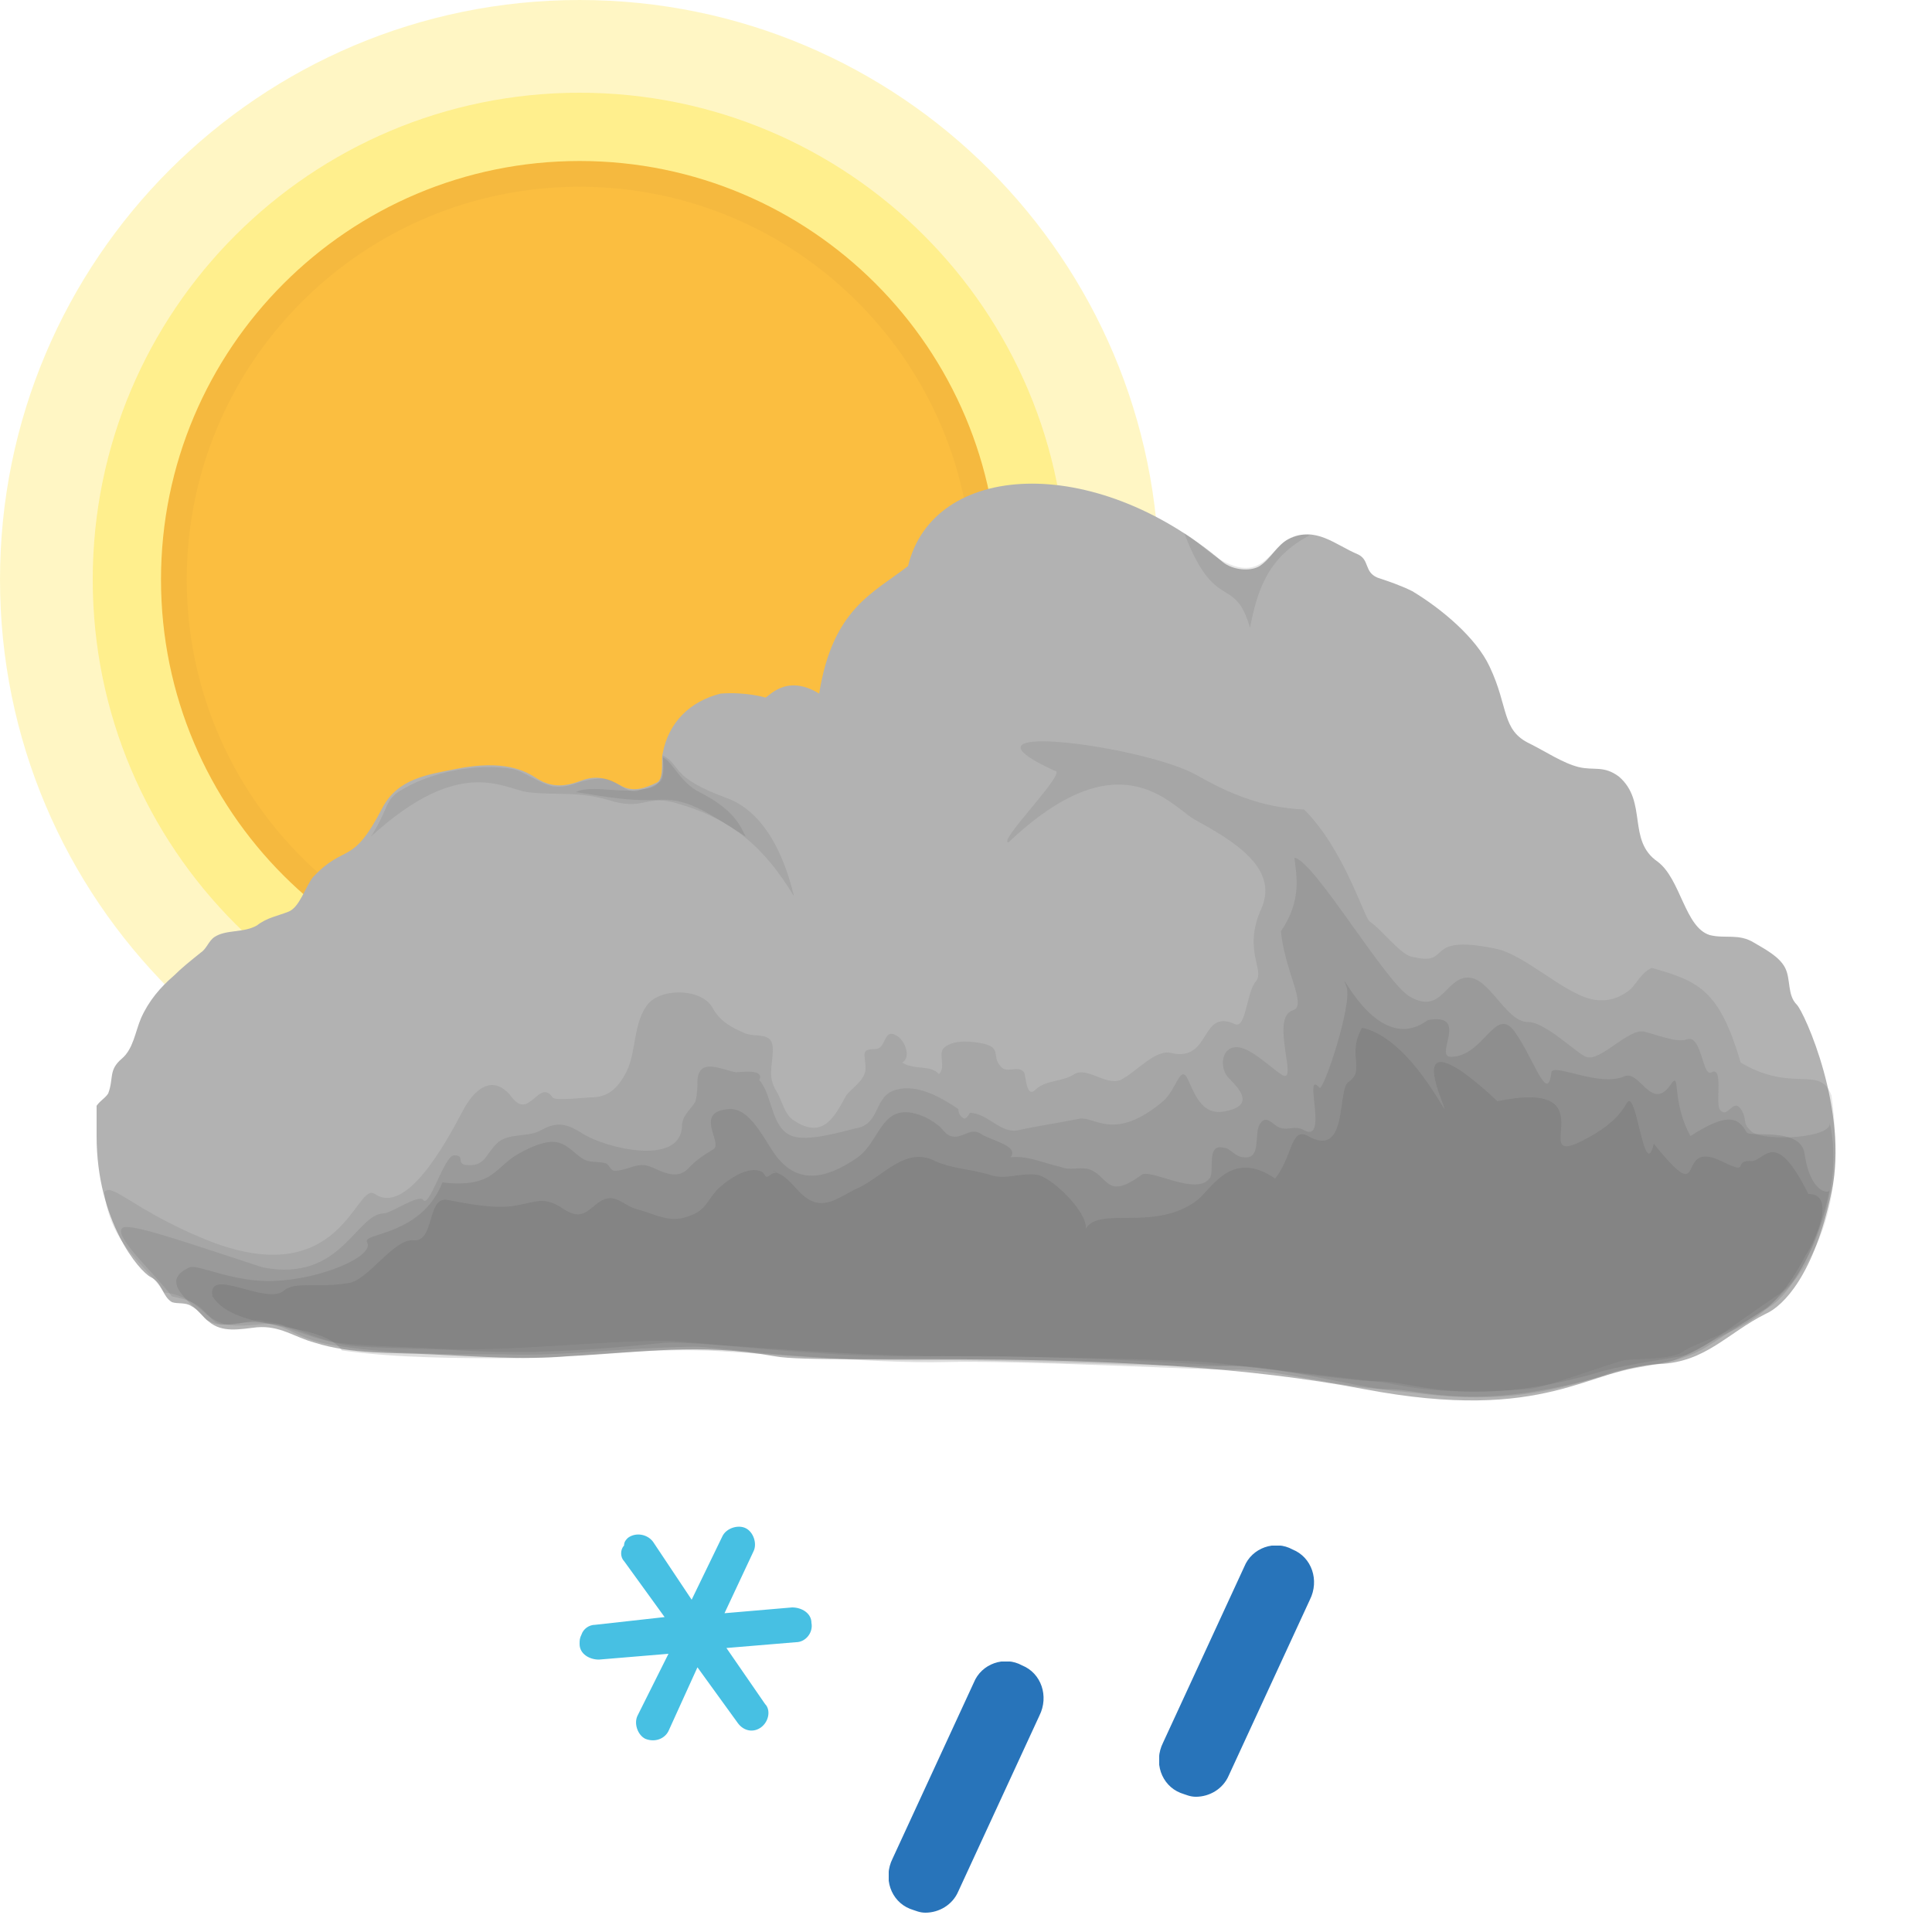
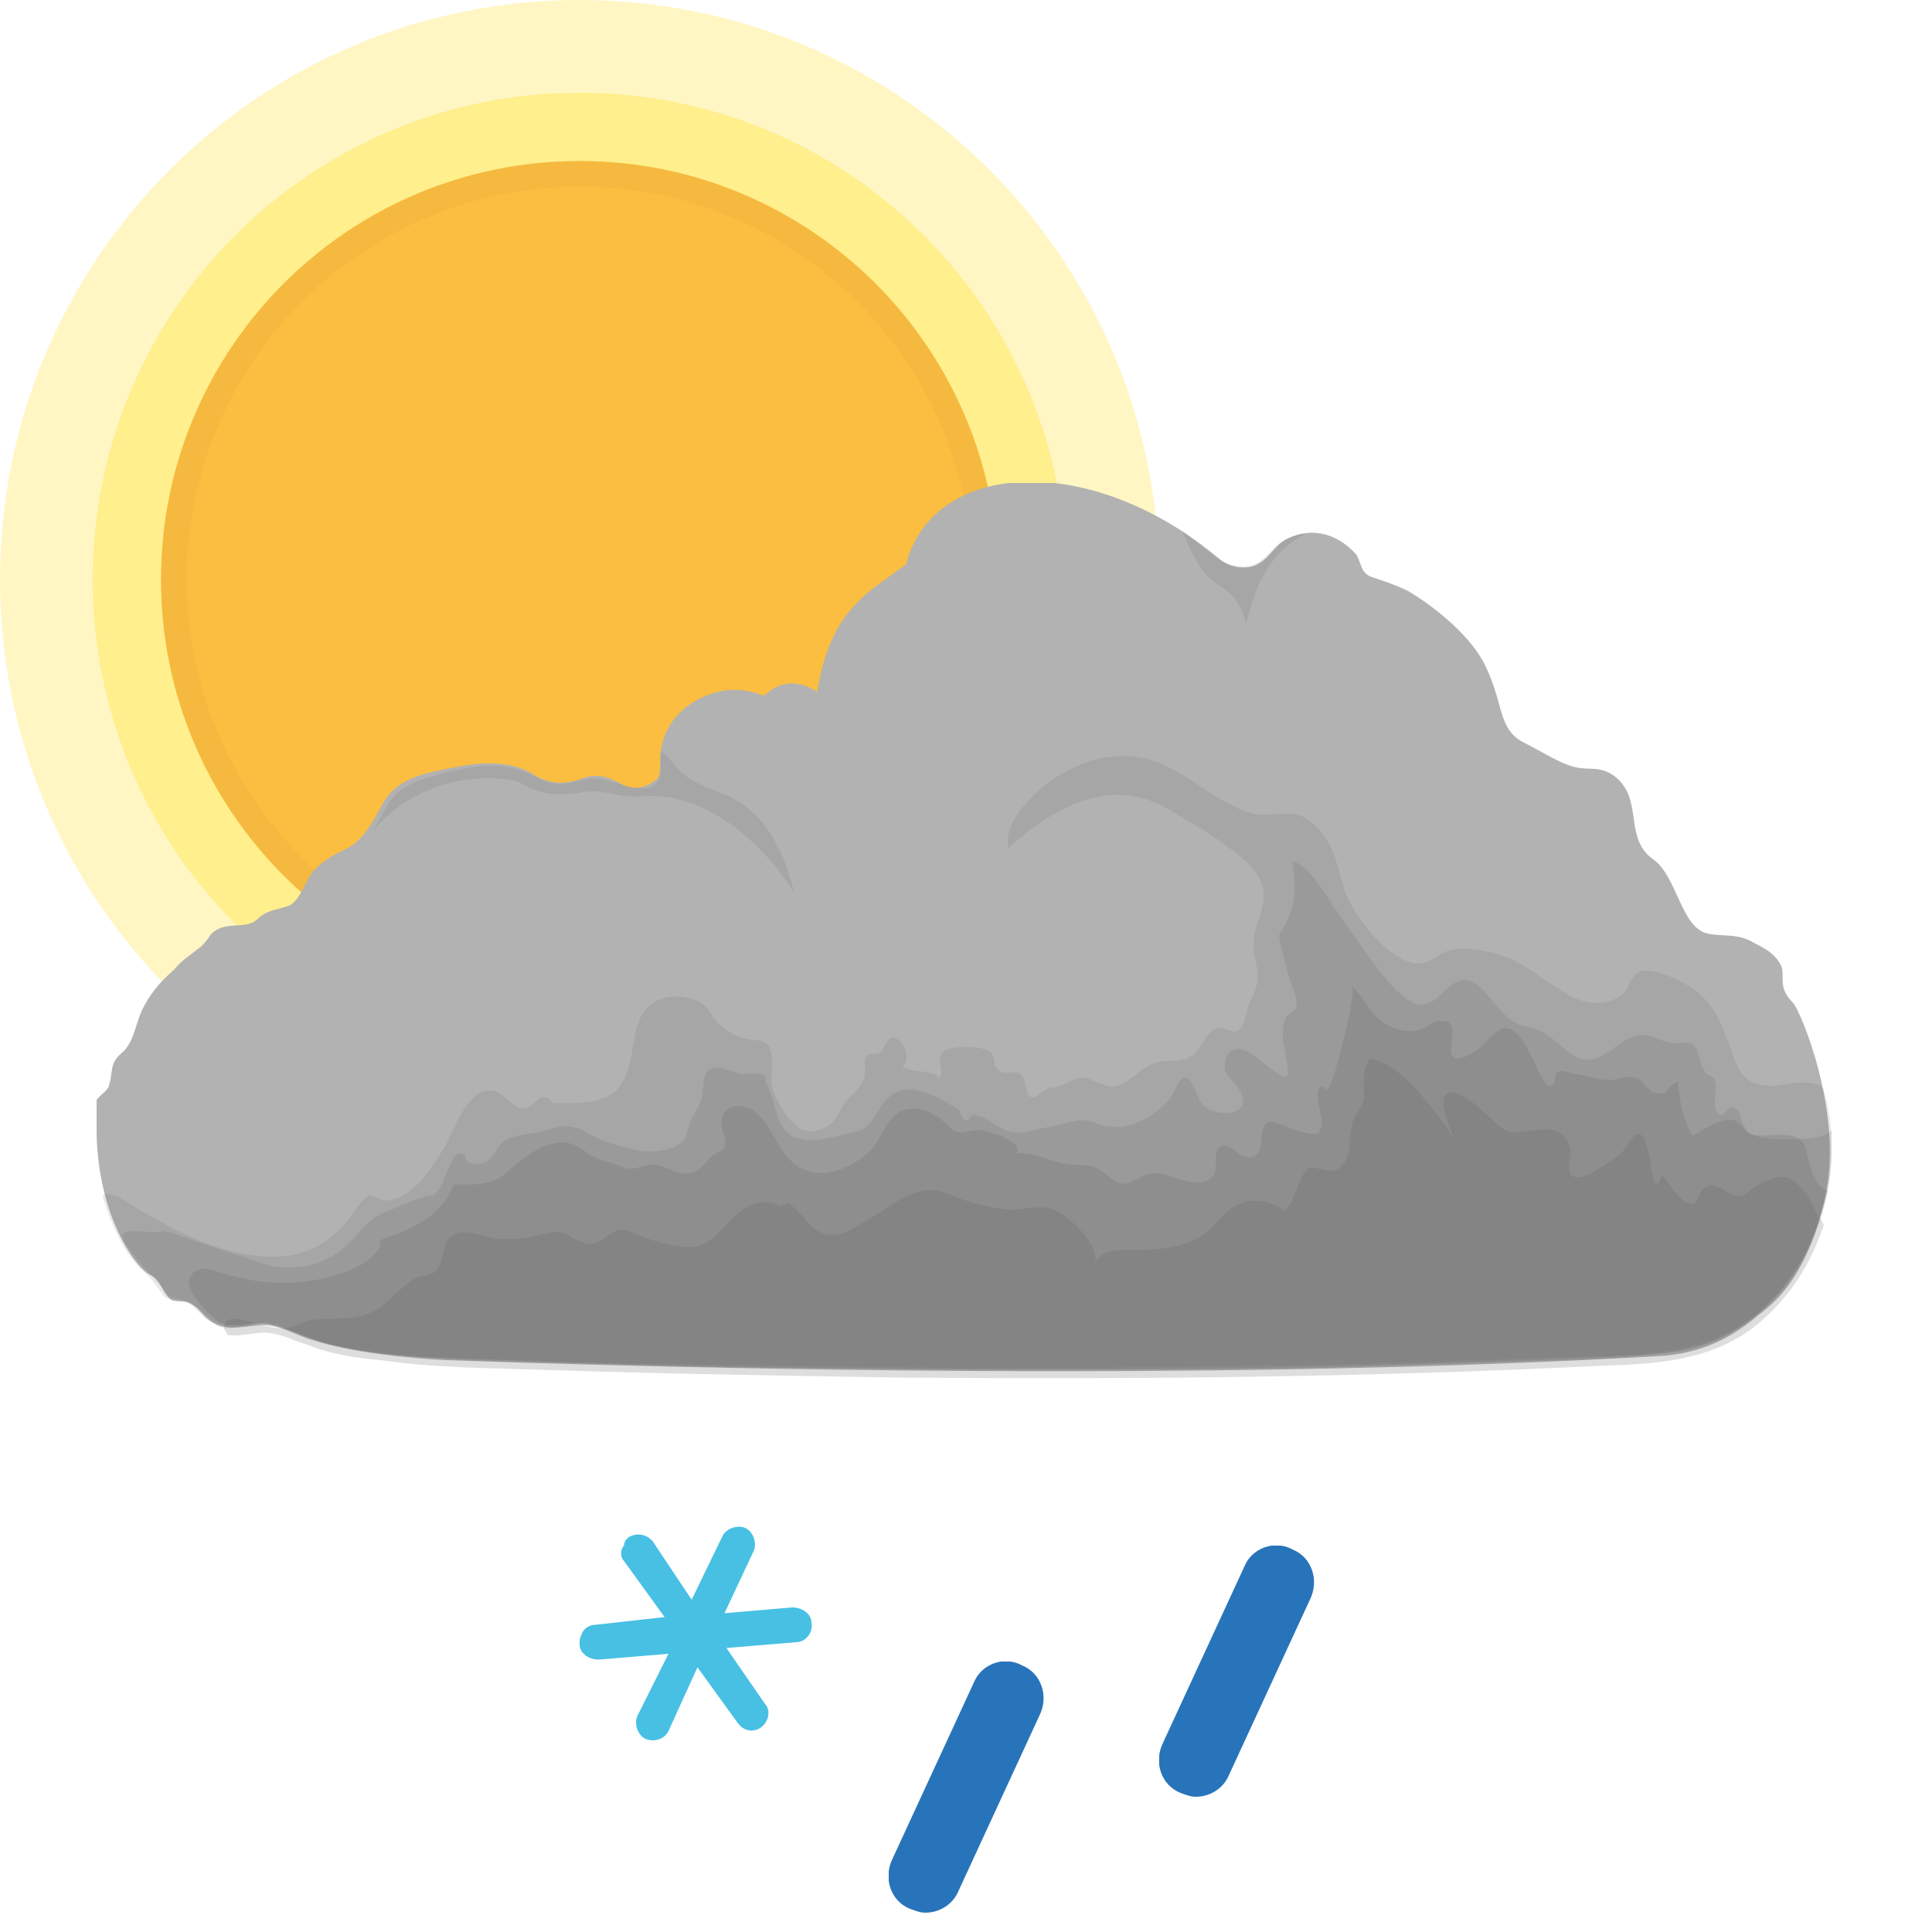
<svg xmlns="http://www.w3.org/2000/svg" xmlns:xlink="http://www.w3.org/1999/xlink" x="0" y="0" viewBox="0 0 100 100">
  <style type="text/css">.sun-primitive {
  color: #ffee8a;
  fill: #fbbe40;
  stroke: #f5b93f;
}.cloud3-primitive {
  color: #595959;
  fill: #b2b2b2;
}.snowflake-primitive {
  fill: #47c0e3;
}.raindrop-primitive {
  fill: #2874ba;
}</style>
  <symbol id="sun">
    <circle fill="currentColor" opacity="0.5" stroke-width="0" stroke-opacity="0" cx="45" cy="45" r="45" />
    <circle fill="currentColor" opacity="0.95" stroke-width="0" stroke-opacity="0" cx="45" cy="45" r="37.8" />
    <circle stroke-width="2" stroke-miterlimit="10" cx="45" cy="45" r="31.5" />
  </symbol>
  <symbol id="cloud">
-     <path d="M88,27c-0.5-0.5-0.3-1.3-0.6-1.9c-0.3-0.6-1.1-1-1.6-1.3c-0.8-0.5-1.5-0.2-2.3-0.4c-1.3-0.4-1.5-2.9-2.7-3.8 c-1.6-1.1-0.5-3.1-2-4.4c-0.8-0.6-1.3-0.3-2.1-0.5c-0.8-0.2-1.7-0.8-2.5-1.2c-1.5-0.7-1.1-1.9-2.1-4c-0.7-1.5-2.5-3-4-3.9 c-0.6-0.3-1.2-0.5-1.8-0.7c-0.7-0.3-0.4-0.9-1-1.2c-1.2-0.5-2.2-1.5-3.6-0.8c-0.6,0.3-0.9,1-1.5,1.4c-0.5,0.3-1.4,0.2-1.9-0.2 c-6.7-5.7-15-5.2-16.3,0.2c-1.8,1.4-3.9,2.2-4.6,6.6c-1.8-1.1-2.7,0.3-2.8,0.2c0,0-1-0.3-2.3-0.2c-1.6,0.4-2.7,1.5-3,3.1 c-0.1,0.3,0.1,1.3-0.3,1.5c-0.6,0.3-1.2,0.5-1.8,0.2c-0.7-0.4-1.3-0.6-2.1-0.3c-0.8,0.3-1.5,0.4-2.3-0.1c-0.6-0.4-1.7-1-4.2-0.5 c-1.5,0.3-3,0.5-3.8,2c-1.6,3.1-1.9,1.8-3.6,3.6c-0.4,0.5-0.7,1.6-1.3,1.8c-0.5,0.2-1.1,0.3-1.6,0.7c-0.7,0.4-1.6,0.2-2.2,0.6 c-0.3,0.2-0.4,0.6-0.7,0.8c-0.5,0.4-1,0.8-1.4,1.2c-0.7,0.6-1.3,1.3-1.7,2.2c-0.3,0.7-0.4,1.6-1,2.1c-0.7,0.6-0.4,1-0.7,1.8 c-0.2,0.3-0.5,0.4-0.7,0.8C0,32.6,0,33.3,0,33.8c0,4.4,2.2,7,2.8,7.3c0.6,0.3,0.6,1,1.1,1.3c0.3,0.1,0.7,0,1,0.2 c0.4,0.2,0.6,0.6,0.9,0.8c0.7,0.6,1.6,0.4,2.5,0.3c1.2-0.1,1.9,0.5,3,0.8c1.9,0.6,4,0.5,6,0.6c2.4,0.1,4.7,0.3,7.1,0.1 c3.9-0.2,6.8-0.7,10.7,0c2.7,0.5,18.5-0.6,30.5,1.7c9.5,1.8,11.6-1.1,15.3-1.3c2.4-0.1,3.5-1.6,5.5-2.6c0.9-0.4,2.5-2,3.4-6.3 C90.7,32.5,88.4,27.4,88,27z" />
+     <path d="M87.8,26.9c-0.8-0.8-0.4-1.3-0.6-1.9c-0.4-0.8-1.1-1-1.6-1.3c-0.8-0.4-1.5-0.2-2.3-0.4 c-1.3-0.4-1.5-2.9-2.7-3.8c-1.6-1.1-0.5-3.1-2-4.3c-0.8-0.6-1.3-0.3-2.1-0.5c-0.8-0.2-1.7-0.8-2.5-1.2c-1.5-0.7-1.1-1.9-2.1-4 c-0.7-1.5-2.5-3-4-3.9c-0.6-0.3-1.2-0.5-1.8-0.7c-0.7-0.2-0.6-0.7-0.9-1.2c-0.9-1-2.2-1.5-3.6-0.8c-0.6,0.3-0.9,1-1.5,1.3 c-0.5,0.3-1.4,0.2-1.9-0.2c-6.7-5.7-14.9-5.2-16.3,0.2c-1.8,1.4-3.9,2.2-4.6,6.6c-1.8-1.1-2.7,0.3-2.8,0.2c0,0-1.1-0.5-2.3-0.2 c-1.6,0.4-2.8,1.5-3,3.1c-0.1,0.6,0.1,1.3-0.3,1.5c-0.5,0.4-1.2,0.5-1.7,0.2c-0.7-0.4-1.3-0.6-2.1-0.3c-0.8,0.3-1.5,0.3-2.3-0.1 c-0.6-0.4-1.7-1-4.2-0.5c-1.5,0.3-3,0.5-3.8,1.9c-1.6,3.1-1.9,1.8-3.6,3.5c-0.4,0.5-0.7,1.6-1.3,1.8c-0.6,0.2-1.1,0.2-1.6,0.7 c-0.6,0.5-1.5,0.1-2.2,0.6c-0.3,0.2-0.2,0.3-0.7,0.8c-0.5,0.4-1,0.7-1.4,1.2c-0.7,0.6-1.3,1.3-1.7,2.2c-0.3,0.7-0.4,1.6-1,2.1 c-0.7,0.6-0.4,1-0.7,1.8c-0.2,0.3-0.5,0.4-0.7,0.8C0,32.5,0,33.1,0,33.7c0.1,4.4,2.1,7,2.8,7.3c0.6,0.3,0.6,1,1.1,1.3 c0.3,0.1,0.7,0,1,0.2c0.4,0.2,0.6,0.6,0.9,0.8c0.7,0.6,1.6,0.4,2.5,0.3c1.2-0.1,1.9,0.5,3,0.8c1.9,0.6,4.8,0.9,6.8,1 c20.1,0.7,43.4,0.9,62.6-0.2c2.4-0.1,4-1,5.4-2.2c0.8-0.6,2.5-2,3.4-6.2S88.2,27.3,87.8,26.9z" />
    <g fill="currentColor">
-       <path opacity="0.14" d="M89.8,31.7c-0.6-1.6-2-0.1-4.7-1.7c-1.1-3.7-2.1-4.2-4.6-4.9c-0.5,0.2-0.8,0.8-1.1,1.1 c-0.6,0.5-1.3,0.7-2.1,0.5c-1.5-0.4-3.4-2.3-4.9-2.6c-3.9-0.8-2.1,1-4.4,0.4c-0.6-0.2-1.5-1.4-2.1-1.8c-0.3-0.2-1.3-3.7-3.4-5.8 c-2.3-0.1-4-0.9-5.6-1.8c-2.7-1.5-13.2-2.9-7.3-0.2c0.7,0-3,3.7-2.4,3.7c5.7-5.4,8.3-2,9.6-1.2c2,1.1,4.4,2.5,3.5,4.6 c-1,2.2,0.2,3.2-0.3,3.8c-0.5,0.6-0.5,2.5-1.1,2.2c-1.8-0.8-1.2,2-3.3,1.5c-0.8-0.2-1.8,1-2.6,1.4c-0.8,0.3-1.7-0.7-2.4-0.3 c-0.6,0.4-1.5,0.3-2,0.8c-0.5,0.5-0.5-0.8-0.6-0.9c-0.3-0.4-0.9,0.1-1.2-0.3c-0.5-0.5,0.1-1-1-1.2c-0.5-0.1-1.4-0.2-1.9,0.2 c-0.4,0.3,0.1,1-0.3,1.4c-0.4-0.5-1.3-0.2-1.9-0.6c0.5-0.3,0.1-1.2-0.3-1.4c-0.7-0.4-0.5,0.7-1.1,0.7c-0.8,0-0.5,0.3-0.5,1 c0,0.6-0.7,1-1,1.4c-0.6,1.1-1.2,2.3-2.7,1.3c-0.5-0.3-0.6-1-0.9-1.5c-0.5-0.8-0.2-1.3-0.2-2.2c0-0.9-0.8-0.6-1.4-0.8 c-0.7-0.3-1.3-0.6-1.7-1.3c-0.5-1-2.5-1.1-3.3-0.3c-0.9,1-0.6,2.7-1.3,3.8c-0.4,0.7-0.9,1.1-1.7,1.1c-0.3,0-1.9,0.2-2,0 c-0.7-1-1.2,1.2-2.1,0c-1-1.3-2-0.4-2.6,0.8c-0.9,1.7-2.9,5.3-4.5,4.2c-1-0.7-1.7,5.3-8.9,2.3c-3.6-1.5-4.7-2.9-5.1-2.4 c0.3,2.7,2,3.6,3.1,5.2c1.2,0.1,1.9,0.9,2.5,1.4c0.6,0.7,2.2-0.2,2.7,0.1c1.3,0.1,2.5,0.9,3.8,1.1c1.7,0.2,3.4,0.2,5.1,0.3 c3.6,0.2,8.1-0.4,11.9-0.4c1.4,0,7.9,0.9,13.5,0.8c4.3-0.1,10.7,0.2,15.8,0.5c1.8,0.1,6.3,0.7,7.4,0.8c1.2,0.1,2.7,0.8,7.9,0.4 c1-0.1,4.1-1.3,5-1.5c0.8-0.1,2.5,0,3.1-0.5C83.8,43.9,91.3,42.7,89.8,31.7z" />
-       <path opacity="0.16" d="M85.7,33.6c-0.6-0.5-0.2-0.6-0.6-1.2c-0.4-0.6-0.7,0.6-1.1,0c-0.2-0.4,0.2-2.2-0.4-1.9 c-0.5,0.3-0.5-2-1.3-1.7c-0.5,0.2-1.7-0.3-2.2-0.4c-0.8-0.2-2.3,1.6-3,1.3c-0.4-0.1-2.1-1.8-3-1.8c-1.2,0-2-2.4-3.2-2.3 c-1.1,0.1-1.3,1.9-2.9,1c-1.2-0.6-5-7.1-6-7.2c0.1,0.9,0.4,2.2-0.7,3.8c0.2,2.1,1.4,3.9,0.6,4.1c-1.2,0.4,0.4,4-0.6,3.3 c-0.6-0.4-1.6-1.4-2.3-1.4c-0.8,0-0.9,1.1-0.4,1.6c0.6,0.6,1.3,1.4-0.1,1.7c-1.2,0.3-1.6-0.7-2-1.6c-0.4-0.9-0.6,0.5-1.3,1.1 c-2.5,2.1-3.5,0.8-4.3,0.9c-1,0.2-2.3,0.4-3.2,0.6c-0.9,0.2-1.6-0.9-2.5-0.9c-0.1,0.2-0.2,0.3-0.3,0.3c-0.2-0.1-0.3-0.3-0.3-0.5 c-0.9-0.6-2.1-1.3-3.2-1c-1.2,0.3-0.8,1.8-2.1,2c-0.8,0.2-2.5,0.7-3.3,0.4c-1.1-0.4-1-2.1-1.7-2.9c0.3-0.6-1-0.4-1.2-0.4 c-0.7-0.1-1.9-0.8-2,0.4c0,0.3,0,0.7-0.1,1.1c-0.2,0.4-0.7,0.7-0.7,1.3c-0.1,2.1-4,1.1-5.1,0.4c-0.8-0.5-1.3-0.7-2.2-0.2 c-0.7,0.4-1.7,0.1-2.3,0.7c-0.6,0.6-0.6,1.2-1.6,1.1c-0.5-0.1,0-0.5-0.6-0.5c-0.5,0-1.3,2.8-1.6,2.3c-0.2-0.3-1.7,0.7-2,0.7 c-1.5,0-2.2,3.6-6.3,2.8c-4.3-1.4-7.1-2.4-7.3-2c-0.3,0.5,1.5,2.1,2.6,3.5c0.9,0.2,1.2,0.3,1.7,0.8c1.2,1.4,3.3,0.2,4.2,0.8 c1.3,0.5,2.5,0.9,3.9,1c1.7,0.1,3.5,0.1,5.2,0.2c3.4,0.2,6.7,0,10.5-0.4c1.5-0.1,8.4,0.7,15,0.7c4.8,0,11.6,0.2,13,0.3 c1.5,0.1,7.5,1,8.9,1c1.6-0.1,4.5,1.5,11.2-0.4c1.2-0.4,3.4-0.7,4.5-0.9c1-0.2,2.1-1.2,5.2-3.3c1-0.6,3.4-5,2.5-8.8 C89.9,33.9,86.4,34.1,85.7,33.6z" />
-       <path opacity="0.18" d="M85.4,33.6c-0.4-0.7-0.9-1.1-2.9,0.2c-1-1.8-0.5-3.4-1-2.7c-1,1.5-1.6-0.7-2.4-0.4 c-1.3,0.6-3.7-0.7-3.8-0.2c-0.2,1.7-0.9-0.7-1.9-2.1c-1-1.4-1.6,1.3-3.3,1.3c-0.9,0,1-2.3-1.2-1.9c-2.7,2-4.8-3.3-4.2-1.7 c0.3,0.9-1.2,5.4-1.4,5.2c-0.9-1,0.5,2.9-0.8,2.2c-0.5-0.3-0.9,0.1-1.4-0.2c-0.3-0.2-0.6-0.6-0.9-0.1c-0.3,0.5,0.1,1.8-0.8,1.7 c-0.5,0-0.7-0.5-1.1-0.5c-0.9-0.2-0.4,1.3-0.7,1.6c-0.7,0.9-3-0.5-3.5-0.2c-1.9,1.4-1.7,0-2.8-0.3c-0.5-0.1-0.9,0.1-1.4-0.1 c-0.9-0.2-1.7-0.6-2.6-0.5c0.5-0.6-1.1-0.9-1.5-1.2c-0.6-0.4-1,0.3-1.6,0.1c-0.3-0.1-0.4-0.4-0.7-0.6c-0.4-0.3-0.8-0.5-1.3-0.6 c-1.6-0.3-1.7,1.5-2.8,2.3c-1.3,0.9-2.8,1.5-4,0.2c-0.7-0.7-1.4-2.7-2.6-2.7c-2,0.1-0.3,1.8-0.9,2.1c-0.5,0.3-0.8,0.5-1.2,0.9 c-0.6,0.7-1.3,0.3-2,0c-0.7-0.3-1.2,0.2-1.9,0.2c-0.2,0-0.3-0.4-0.5-0.4c-0.4-0.1-0.7,0-1.1-0.2c-0.5-0.3-0.9-0.9-1.6-0.9 c-0.6,0-1.4,0.4-1.9,0.7c-0.5,0.3-0.9,0.8-1.4,1.1c-0.7,0.4-1.6,0.4-2.4,0.3c-1.1,2.8-4.2,2.6-3.9,3.1c0.4,0.7-2.3,1.9-4.8,2 c-2.1,0.1-4-0.9-4.4-0.7c-1.5,0.7-0.2,1.6,0.9,2.7C6.6,44,7.7,43,9.6,43.7c0.8,0.3,1,0.6,2.5,0.9c2.9,0.5,6,0.5,9,0.5 c3.2,0.1,5.3-0.3,9.8-0.4c1.3,0,5.6,0.8,12.9,0.7c3.9,0,12.9,0.4,14.8,0.3c2.1-0.1,6.6,1.1,8.6,1.3c1.9,0.1,5.6,1.1,11.3-1 c0.6-0.2,3-0.3,4.5-1.1c0.6-0.3,2.9-1.9,3.5-2.2c1.4-0.8,2.7-3.6,3.2-6.1c0,0.2-1,0.2-1.3-1.9C88.2,33.3,85.5,33.9,85.4,33.6z" />
-       <path opacity="0.2" d="M35.2,35.7C35.1,35.6,34.8,35.5,35.2,35.7L35.2,35.7z M84.1,35.1c-2.5-1.2-0.6,2.7-3.5-0.9 c-0.5,2.1-0.9-3-1.4-2.1c-0.5,0.9-1.4,1.5-2.4,2c-2.7,1.3,1.5-3.3-4.3-2.1c0,0-4.6-4.5-2.9-0.1c0.8,2.1-1.3-3.1-4.1-3.7 c-0.8,1.4,0.2,2.2-0.7,2.8c-0.6,0.4,0,4-2.1,2.8c-0.9-0.5-0.8,1.1-1.7,2.2c-2.2-1.5-3.2,0.4-4,1.1c-2.2,1.7-5.1,0.3-5.8,1.5 c0.1-0.9-1.9-2.8-2.6-2.8c-0.8-0.1-1.6,0.3-2.4,0c-1-0.3-1.9-0.3-2.8-0.7c-1.5-0.8-2.7,0.8-4,1.4c-0.7,0.3-1.5,1-2.3,0.7 c-0.8-0.3-1.1-1.2-1.9-1.5c0,0-0.2,0-0.3,0.1c-0.4,0.3-0.2-0.1-0.6-0.2c-0.7-0.2-1.7,0.5-2.2,1c-0.6,0.7-0.6,1.1-1.6,1.4 c-0.9,0.3-1.7-0.2-2.5-0.4c-0.8-0.2-1.2-1-2.1-0.3c-0.6,0.5-0.9,0.8-1.7,0.3c-1-0.7-1.4-0.4-2.5-0.2c-1.1,0.2-2.5-0.1-3.6-0.3 c-1-0.1-0.6,2.2-1.7,2.1c-1-0.1-2.3,2-3.3,2.2c-1.7,0.3-2.8-0.1-3.4,0.4c-0.9,0.8-4-1.3-3.7,0.3c1.2,1.9,5.6,1.2,6.7,2.8 c2.9,0.4,6,0.4,8.9,0.4c3.1,0,6-0.5,9.8-0.4c1.3,0,8.9,0.7,12.5,0.6c3.7-0.1,13.2,0.4,14.9,0.4c2.1-0.1,5.8,1,8,1 c1.9,0,4.3,1.2,10.9-0.6c1.3-0.4,3-0.7,3.6-0.8c0.7-0.1,2.3-1.1,2.9-1.4c1.7-0.8,2.9-1.5,4.3-4.2c0,0.1,1.8-3.1,0.1-3.1 c-1.7-3.4-2.2-1.8-2.9-1.7C84.6,35,85.7,35.9,84.1,35.1z" />
-       <path opacity="0.14" d="M26,15.3c0.9-0.1,1.4,0.9,2.1,0.6c0.6-0.2,1.3,0.1,1.2-1.8c1,0.5,0.3,1.1,3.3,2.2c2.5,0.9,3.3,4.3,3.5,5.1 c-1.5-2.5-3.2-4-6-4.8c-1.6-0.5-1.7,0.3-3.3-0.1c-1.9-0.6-2.8-0.3-4.5-0.5c-1.3-0.2-3.5-1.9-8.1,2.3c0.9-1.4,0.7-1.8,1.4-2.3 c1.7-1.1,4.2-1.5,5.9-1.2c0.6,0.1,1.3,0.7,2.1,0.9C24.7,15.8,24.7,15.4,26,15.3z" />
-       <path opacity="0.14" d="M62.8,2.7c-1.9-0.3-1.9,2.2-3.9,1.6c-1.2-0.4-1.6-1.1-2.6-1.7c1.6,4.2,2.6,2.1,3.4,4.9C60.1,5.4,60.7,3.8,62.8,2.7z" />
-       <path opacity="0.16" d="M29.1,15.5c0.2-0.1,0.3-0.5,0.2-1.3c0.5,0.2,0.9,1.3,1.9,1.8c2,1,2.2,2,2.4,2.3c-2.2-1.4-3.1-2-4.6-1.9 c-1.6,0.1-3.4-0.3-4.2-0.4C25.8,15.5,27.9,16.4,29.1,15.5z" />
+       <path opacity="0.14" d="M89.8,34c0-0.9-0.2-1.8-0.4-2.6c-0.5-0.7-2-0.2-2.7-0.2c-1.7,0-1.8-1.1-2.3-2.4 c-0.4-1.1-0.9-2.1-1.9-2.7c-0.6-0.4-2.4-1.3-2.9-0.6c-0.4,0.5-0.3,0.9-1,1.2c-0.8,0.4-1.7,0.2-2.4-0.2c-1.3-0.7-2.5-1.9-4-2.2 c-0.9-0.2-2-0.4-2.8,0.2c-0.6,0.4-1,0.5-1.7,0.2c-1.3-0.6-2.6-2.3-3.1-3.6c-0.5-1.6-0.6-3-2.3-3.9c-0.9-0.2-1.7,0.1-2.5-0.1 c-2.1-0.6-3.6-2.5-5.8-2.9c-1.8-0.3-3.6,0.4-5,1.5c-0.8,0.7-2.1,2-1.8,3.2c2.3-2.1,5.3-3.8,8.3-2c1,0.6,2.1,1.2,3,1.9 c0.7,0.5,1.5,1.1,1.8,1.9c0.4,1-0.3,1.9-0.4,2.9c-0.1,0.7,0.2,1.3,0.2,2c0,0.5-0.3,1-0.5,1.5c-0.1,0.4-0.2,1.2-0.7,1.3 c-0.2,0-0.5-0.2-0.8-0.2c-0.3,0-0.4,0.2-0.6,0.4c-0.3,0.4-0.5,0.9-0.9,1.1c-0.7,0.4-1.4,0-2.2,0.5c-0.7,0.4-1.3,1.2-2.1,1 c-0.4-0.1-0.7-0.3-1.1-0.4c-0.5-0.1-0.9,0.3-1.4,0.4c-0.2,0.1-0.4,0.1-0.5,0.1c-0.2,0.1-0.7,0.5-0.8,0.5c-0.3,0-0.3-0.2-0.4-0.5 c-0.1-0.3,0-0.5-0.3-0.7c-0.4-0.3-0.8,0.2-1.2-0.3c-0.2-0.2-0.1-0.6-0.3-0.8c-0.3-0.3-1-0.3-1.3-0.3c-0.4,0-1.1,0-1.3,0.4 c-0.2,0.4,0.2,0.9-0.1,1.2c-0.4-0.5-1.3-0.2-1.9-0.6c0.4-0.3,0.2-1-0.1-1.3c-0.5-0.4-0.6-0.1-0.8,0.2c-0.1,0.1-0.1,0.3-0.3,0.4 c-0.2,0.1-0.4,0-0.6,0.1c-0.3,0.3,0,0.9-0.2,1.3c-0.2,0.5-0.7,0.8-1,1.2c-0.3,0.5-0.5,1.1-1.1,1.3c-1.3,0.7-2.2-1-2.6-2 c-0.2-0.6,0.1-1.3-0.1-1.9c-0.1-0.7-0.5-0.6-1.1-0.7c-0.6-0.1-1.2-0.4-1.6-0.8c-0.4-0.4-0.5-0.9-1.1-1.2c-0.9-0.4-2.2-0.3-2.8,0.6 c-0.7,1.1-0.4,2.7-1.2,3.8c-0.7,0.9-1.9,0.9-3,0.9c-0.2,0-0.4,0-0.5,0c-0.1-0.1-0.2-0.3-0.3-0.3c-0.4-0.1-0.5,0.2-0.8,0.4 c-1,0.7-1.3-1.1-2.5-0.7c-1,0.4-1.5,2-2,2.9c-0.6,0.9-1.2,2-2.2,2.5c-0.4,0.2-0.7,0.3-1.1,0.2c-0.2-0.1-0.3-0.2-0.6-0.2 c-0.3,0.1-0.5,0.5-0.7,0.7c-0.3,0.5-0.7,0.9-1.1,1.3c-1.7,1.5-3.9,1.3-5.9,0.7c-1.6-0.5-3-1.3-4.4-2.1c-0.3-0.2-1.4-1-1.7-0.6 c0.4,1.3,1,2.8,2,3.8c0.4,0.3,0.6,0.6,0.9,1c0.1,0.1,0.2,0.3,0.3,0.4c0.4,0.3,0.8,0.1,1.2,0.3h0c0.5,0.3,0.8,0.9,1.4,1.1 c0.5,0.5,1.5,0.1,2.1,0h0c0.2,0,0.3,0,0.5,0h0c0.1,0,0.3,0,0.4,0.1l0,0c0,0,0,0,0,0c1.2,0.3,2.3,0.9,3.5,1.1 c2.8,0.6,5.6,0.6,8.4,0.7c2.9,0.1,5.7,0.2,8.6,0.2c6.2,0.1,12.3,0.2,18.5,0.2c5.8,0,11.6-0.1,17.5-0.2c3-0.1,6-0.2,9-0.3 c2.5-0.1,5.3,0,7.8-0.6C87.3,43.6,90,38.6,89.8,34C89.8,33.6,89.8,34.3,89.8,34z" />
+       <path opacity="0.16" d="M89.8,33.4c0,0.7-3,0.6-3.5,0.5c-0.6-0.1-0.9-0.3-1.1-0.8c-0.1-0.2-0.1-0.7-0.5-0.8 c-0.3,0-0.4,0.4-0.6,0.4c-0.6-0.1-0.2-1.3-0.3-1.6c-0.1-0.6-0.3-0.2-0.6-0.7C82.9,30,83,29.2,82.5,29c-0.2-0.1-0.5,0-0.8,0 c-0.5,0-0.9-0.3-1.4-0.4c-1.3-0.3-2.2,1.6-3.5,1.2c-0.6-0.2-1.3-1-1.8-1.3c-0.6-0.4-1.4-0.3-1.9-0.8c-1-0.7-1.7-2.8-3.1-1.6 c-0.5,0.4-0.8,0.9-1.5,0.9c-0.6-0.1-0.9-0.5-1.3-0.8c-1.1-1.2-2-2.6-2.9-3.9c-0.5-0.6-1.5-2.6-2.4-2.7c0.1,0.9,0.4,2.2-0.7,3.8 c0.1,0.7,0.3,1.4,0.5,2.1c0.1,0.4,0.5,1.2,0.4,1.6c-0.1,0.3-0.3,0.3-0.5,0.5c-0.2,0.3-0.2,0.8-0.2,1.1c0,0.3,0.4,1.8,0.2,2 c-0.4,0.2-1.9-1.5-2.5-1.4c-0.5,0-0.7,0.4-0.7,0.9c0,0.6,0.6,0.8,0.8,1.3c0.7,1.3-1.4,1.4-2,0.6c-0.2-0.2-0.5-1.3-0.8-1.3 c-0.4-0.1-0.6,0.8-0.8,1c-0.7,0.9-2,1.7-3.2,1.5c-0.4,0-0.7-0.2-1.1-0.3c-0.6-0.1-1.2,0.2-1.8,0.3c-0.7,0.1-1.5,0.4-2.2,0.3 c-0.7-0.2-1.3-0.9-2-0.9c-0.1,0.2-0.2,0.3-0.3,0.3c-0.2-0.1-0.3-0.3-0.3-0.5c-0.9-0.6-2.7-1.7-3.7-0.7c-0.8,0.7-0.6,1.5-1.8,1.8 c-0.9,0.2-2.3,0.7-3.2,0.2c-1-0.6-0.8-2-1.4-2.8c0.3-0.6-1-0.4-1.2-0.4c-0.5-0.1-1-0.4-1.5-0.3c-0.7,0.2-0.4,1.1-0.6,1.6 c-0.2,0.6-0.6,1-0.7,1.6c-0.1,0.5-0.3,0.7-0.8,0.9c-1,0.4-2.2,0.1-3.1-0.2c-0.4-0.1-0.8-0.3-1.2-0.5c-0.8-0.5-1.3-0.5-2.2-0.2 c-0.7,0.2-1.5,0.2-2.1,0.5c-0.5,0.3-0.6,1-1.2,1.2c-0.2,0.1-0.6,0.1-0.8-0.1c-0.2-0.1,0-0.4-0.4-0.4c-0.3,0-0.5,0.6-0.6,0.8 c-0.2,0.4-0.3,0.9-0.6,1.2c-0.3,0.4-0.2,0.1-0.5,0.2c-0.7,0.2-1.6,0.6-2.3,0.9c-0.8,0.3-1.3,1.2-2,1.8c-1.1,0.9-2.5,1.2-3.9,0.9 c-1.8-0.6-3.6-1.2-5.4-1.8C2.9,39,1,38.3,1.4,39.2c0.6,1,1.4,1.7,2.1,2.6c0.4,0.6,0.9,0.3,1.5,0.7c0.6,0.4,0.9,1,1.7,1.1 c0.6,0.1,1.3-0.1,1.9-0.1c0.8,0,1.5,0.4,2.2,0.7c1.4,0.5,3,0.7,4.5,0.9c3.4,0.4,6.9,0.4,10.3,0.5c3.5,0.1,7.1,0.2,10.6,0.2 c14.2,0.2,28.4,0.1,42.5-0.6c1.7-0.1,3.5-0.1,5.1-0.8c1.1-0.5,2.1-1.2,3-2.1c1.9-1.9,2.9-4.9,3-7.5C89.8,34.3,89.8,33.9,89.8,33.4z  M83.2,31.3C83.2,31.3,83.2,31.3,83.2,31.3L83.2,31.3C83.2,31.3,83.2,31.3,83.2,31.3z" />
+       <path opacity="0.18" d="M88.5,34.6c-0.2-1.4-2.1-0.6-2.9-0.9c-0.3-0.1-0.4-0.5-0.8-0.7c-0.7-0.2-1.7,0.5-2.2,0.8 c-0.4-0.7-0.6-1.5-0.7-2.3c-0.1-0.5,0.1-0.6-0.3-0.4c-0.2,0.1-0.3,0.5-0.6,0.5c-0.2,0-0.3,0-0.5-0.1c-0.3-0.2-0.5-0.6-0.8-0.7 c-0.4-0.2-0.9,0.1-1.3,0.1c-0.6,0-1.2-0.2-1.8-0.3c-0.2,0-0.8-0.3-1-0.1c-0.2,0.2,0,0.7-0.4,0.7c-0.3,0-0.7-1.1-0.8-1.3 c-0.3-0.5-0.6-1.2-1-1.5c-0.8-0.6-1.3,0.5-1.9,0.9c-0.5,0.4-1.5,0.9-1.4-0.1c0.1-0.8,0.3-1.6-0.9-1.3c-1,0.8-2.1,0.5-3-0.3 c-0.1-0.1-1.2-1.7-1.3-1.6c0.5-0.1-0.8,4.5-0.9,4.8c-0.1,0.2-0.2,0.5-0.3,0.6c-0.1,0.1-0.2-0.3-0.4-0.1c-0.3,0.3,0.2,1.6,0.1,2 c-0.1,0.3-0.1,0.4-0.4,0.4c-0.2,0-0.6-0.1-0.9-0.2c-0.4-0.1-0.7-0.3-1.1-0.4c-1.2-0.3-0.2,1.9-1.4,1.8c-0.5,0-1-0.9-1.5-0.5 c-0.3,0.3-0.1,0.9-0.2,1.2c-0.3,1.1-1.9,0.4-2.6,0.2c-0.8-0.2-0.9,0-1.6,0.3c-0.5,0.3-0.8,0.2-1.3-0.2c-0.6-0.5-0.9-0.6-1.7-0.6 c-1.1,0-2-0.7-3.1-0.6c0.5-0.6-1.7-1.3-2.1-1.2c-0.8,0.1-0.9,0.3-1.5-0.3c-0.5-0.5-1.2-0.9-1.9-0.8c-1.1,0.1-1.4,1.4-2,2.1 c-1,1-2.7,1.7-3.9,0.8c-1-0.7-1.2-2.1-2.2-2.8c-0.9-0.6-1.9-0.1-1.6,1c0.1,0.3,0.2,0.6,0.1,0.9c-0.1,0.2-0.6,0.3-0.7,0.5 c-0.3,0.3-0.6,0.7-1,0.8c-0.6,0.2-1.2-0.3-1.8-0.4c-0.7-0.1-1.2,0.4-1.8,0.1c-0.6-0.3-1.3-0.3-1.9-0.8c-0.7-0.5-1.2-0.6-2-0.3 c-0.9,0.3-1.5,0.9-2.2,1.5c-0.8,0.6-1.7,0.5-2.6,0.5c-0.6,1.5-1.9,2.2-3.3,2.7c-0.1,0-0.4,0.1-0.5,0.2c-0.1,0.1,0,0.2,0,0.3 c-0.4,0.6-0.8,0.9-1.5,1.2c-2.2,0.9-4.4,0.9-6.7,0.2c-0.6-0.2-1.4-0.5-1.7,0.3c-0.2,0.7,1.2,2.1,1.7,2.3c0.8,0.2,1.5-0.1,2.3,0 c0.8,0.1,1.5,0.5,2.2,0.7c2.2,0.9,5.1,1,7.5,1.1c2.9,0.1,5.9,0.2,8.8,0.3c6,0.2,12,0.2,18,0.3c6,0,12.1,0,18.1-0.1 c3.1-0.1,6.2-0.2,9.2-0.3c2.9-0.1,5.9-0.1,8.8-0.5c4.6-0.6,7.2-4.2,8.2-8.4C89.3,36.6,88.8,36.1,88.5,34.6z" />
+       <path opacity="0.14" d="M59.5,7.3c0.5-2,1.1-3.6,3.1-4.7c-0.7,0.1-1.2,0.3-1.7,0.8c-0.4,0.4-0.7,0.8-1.3,0.9 c-1.3,0.2-2.4-1.1-3.4-1.8C57.8,6.5,58.7,4.5,59.5,7.3C60,5.3,58.7,4.5,59.5,7.3z" />
+       <path opacity="0.14" d="M21.9,15.5c1.2,0.7,2,0.7,3.3,0.5c0.6-0.1,1,0,1.6,0.1c0.7,0.2,1.4,0.1,2.1,0.1 c3,0.1,5.7,2.6,7.2,5c-0.4-1.7-1.2-3.6-2.7-4.6c-1-0.7-2.2-0.8-3.1-1.6c-0.4-0.3-0.6-0.8-1.1-1.1c0,0.1,0,0.1,0,0.2 c0,0.2,0,0.4,0,0.6c0,2.2-2.6,0.4-3.7,0.6c-1,0.2-1.6,0.5-2.6,0c-0.4-0.2-0.8-0.4-1.2-0.5c-1.4-0.4-3,0-4.4,0.4 c-0.6,0.2-1.3,0.4-1.8,0.9c-0.5,0.5-0.8,1.3-1.2,1.9C17.3,14.5,21.6,15.3,21.9,15.5z" />
+       <path opacity="0.2" d="M89.1,38c-0.4-0.8-1.1-2.5-2.3-2c-0.3,0.1-0.6,0.2-0.9,0.4c-0.4,0.2-0.4,0.4-0.8,0.5 c-0.6,0.1-1.1-0.7-1.7-0.5c-0.3,0.1-0.4,0.3-0.5,0.6c-0.2,0.2-0.1,0.4-0.4,0.3c-0.5,0-1.2-1.2-1.5-1.5c-0.2,0.8-0.4,0.4-0.5-0.1 c-0.1-0.5-0.2-1.6-0.5-1.9c-0.2-0.2-0.1-0.1-0.3-0.1c-0.2,0.1-0.6,0.8-0.8,1c-0.3,0.3-0.7,0.5-1,0.7c-0.3,0.2-1.2,0.8-1.6,0.4 c-0.2-0.3,0-0.9,0-1.2c-0.1-0.6-0.3-0.9-0.9-1.1c-0.8-0.2-1.9,0.3-2.5,0c-0.5-0.3-1-0.9-1.5-1.3c-0.3-0.2-1.2-1-1.6-0.5 c-0.2,0.3,0,1,0.1,1.3c0,0.2,0.4,0.8,0.3,1c0.1-0.2-1.1-1.7-1.3-1.9c-0.8-1-1.8-2.1-3-2.3c-0.4,0.6-0.3,1.2-0.3,1.9 c0,0.5-0.2,0.6-0.4,1c-0.4,0.6-0.3,1.4-0.4,2c-0.3,0.9-0.7,1-1.5,0.8c-0.5-0.1-0.6-0.2-0.9,0.4c-0.3,0.6-0.4,1.2-0.9,1.8 c-0.8-0.6-1.8-0.8-2.7-0.2c-0.7,0.5-1.1,1.2-1.8,1.6c-1,0.5-2.1,0.6-3.2,0.6c-0.6,0-1.7-0.1-2.1,0.6c0.1-1-1.4-2.4-2.2-2.7 c-0.8-0.3-1.6,0.1-2.4,0c-1-0.1-2.1-0.4-3-0.8c-1.7-0.7-2.8,0.6-4.3,1.4c-0.7,0.4-1.5,1-2.3,0.6c-0.7-0.3-1-1.1-1.7-1.5 c-0.1,0-0.3,0.1-0.4,0.1c-0.2,0-0.2-0.1-0.3-0.1c-0.7-0.2-1.3,0-1.9,0.5c-1.1,0.9-1.4,2-3.1,1.7c-0.7-0.1-1.4-0.3-2.1-0.6 c-0.7-0.3-0.9-0.4-1.6,0.1c-0.7,0.5-0.9,0.5-1.7,0.1c-0.6-0.4-1-0.4-1.7-0.2c-0.8,0.2-1.5,0.3-2.4,0.2c-0.5-0.1-1.6-0.5-2.1-0.2 c-0.7,0.3-0.4,1.6-1.1,2c-0.4,0.2-0.8,0.1-1.1,0.4c-0.5,0.3-0.9,0.8-1.4,1.2c-1.1,0.9-2.2,0.7-3.6,0.8c-0.5,0-0.8,0.3-1.3,0.4 c-0.5,0.1-1,0-1.4-0.1c-0.5-0.1-2.1-0.8-2,0.2c0.1,0.1,0.1,0.2,0.2,0.3c0.7,0.1,1.5-0.2,2.2-0.1c0.7,0.1,1.2,0.4,1.9,0.6 c1.2,0.5,2.6,0.7,3.8,0.8c2.7,0.4,5.5,0.4,8.3,0.5c6.1,0.2,12.2,0.3,18.4,0.4c12.1,0.1,24.2,0,36.3-0.6c2.9-0.1,5.8-0.2,8.2-2.1 c1.7-1.4,2.8-3.1,3.5-5.2C89.2,38,89.2,38,89.1,38C87.4,34.6,89.2,38,89.1,38z" />
    </g>
  </symbol>
  <symbol id="snowflake">
    <path d="M4.6,10.6l1.5-3.3l2.1,2.9c0.3,0.4,0.8,0.5,1.2,0.2c0.4-0.3,0.5-0.9,0.2-1.2L7.6,6.3L11.2,6c0.5,0,0.9-0.5,0.8-1 c0-0.5-0.5-0.8-1-0.8L7.5,4.5L9,1.3c0.2-0.4,0-1-0.4-1.2s-1,0-1.2,0.4L5.8,3.8L3.8,0.8C3.5,0.4,2.9,0.3,2.5,0.6 C2.4,0.7,2.3,0.8,2.3,1C2.1,1.2,2.1,1.6,2.3,1.8l2.1,2.9L0.8,5.1c-0.3,0-0.6,0.2-0.7,0.5C0,5.8,0,5.9,0,6.1c0,0.5,0.5,0.8,1,0.8 l3.6-0.3L3,9.8c-0.2,0.4,0,1,0.4,1.2C3.9,11.2,4.4,11,4.6,10.6z" />
  </symbol>
  <symbol id="raindrop">
    <path d="M1.9,13c-0.3,0-0.5-0.1-0.8-0.2c-1-0.4-1.4-1.6-0.9-2.6l4.2-9.1c0.4-1,1.6-1.4,2.5-0.9c1,0.4,1.4,1.6,0.9,2.6l-4.2,9.1 C3.3,12.6,2.6,13,1.9,13z" />
  </symbol>
  <use class="sun-primitive" xlink:href="#sun" x="0" y="0" width="100" height="100" transform="translate(0,0) scale(0.6666667, 0.6666667)" />
  <use class="cloud3-primitive" xlink:href="#cloud" x="0" y="0" width="100" height="100" transform="translate(5,25) scale(1, 1)" />
  <use class="snowflake-primitive" xlink:href="#snowflake" x="0" y="0" width="100" height="100" transform="translate(30,79) scale(1, 1)" />
  <use class="raindrop-primitive" xlink:href="#raindrop" x="0" y="0" width="100" height="100" transform="translate(46,86) scale(1, 1)" />
  <use class="raindrop-primitive" xlink:href="#raindrop" x="0" y="0" width="100" height="100" transform="translate(60,80) scale(1, 1)" />
</svg>
